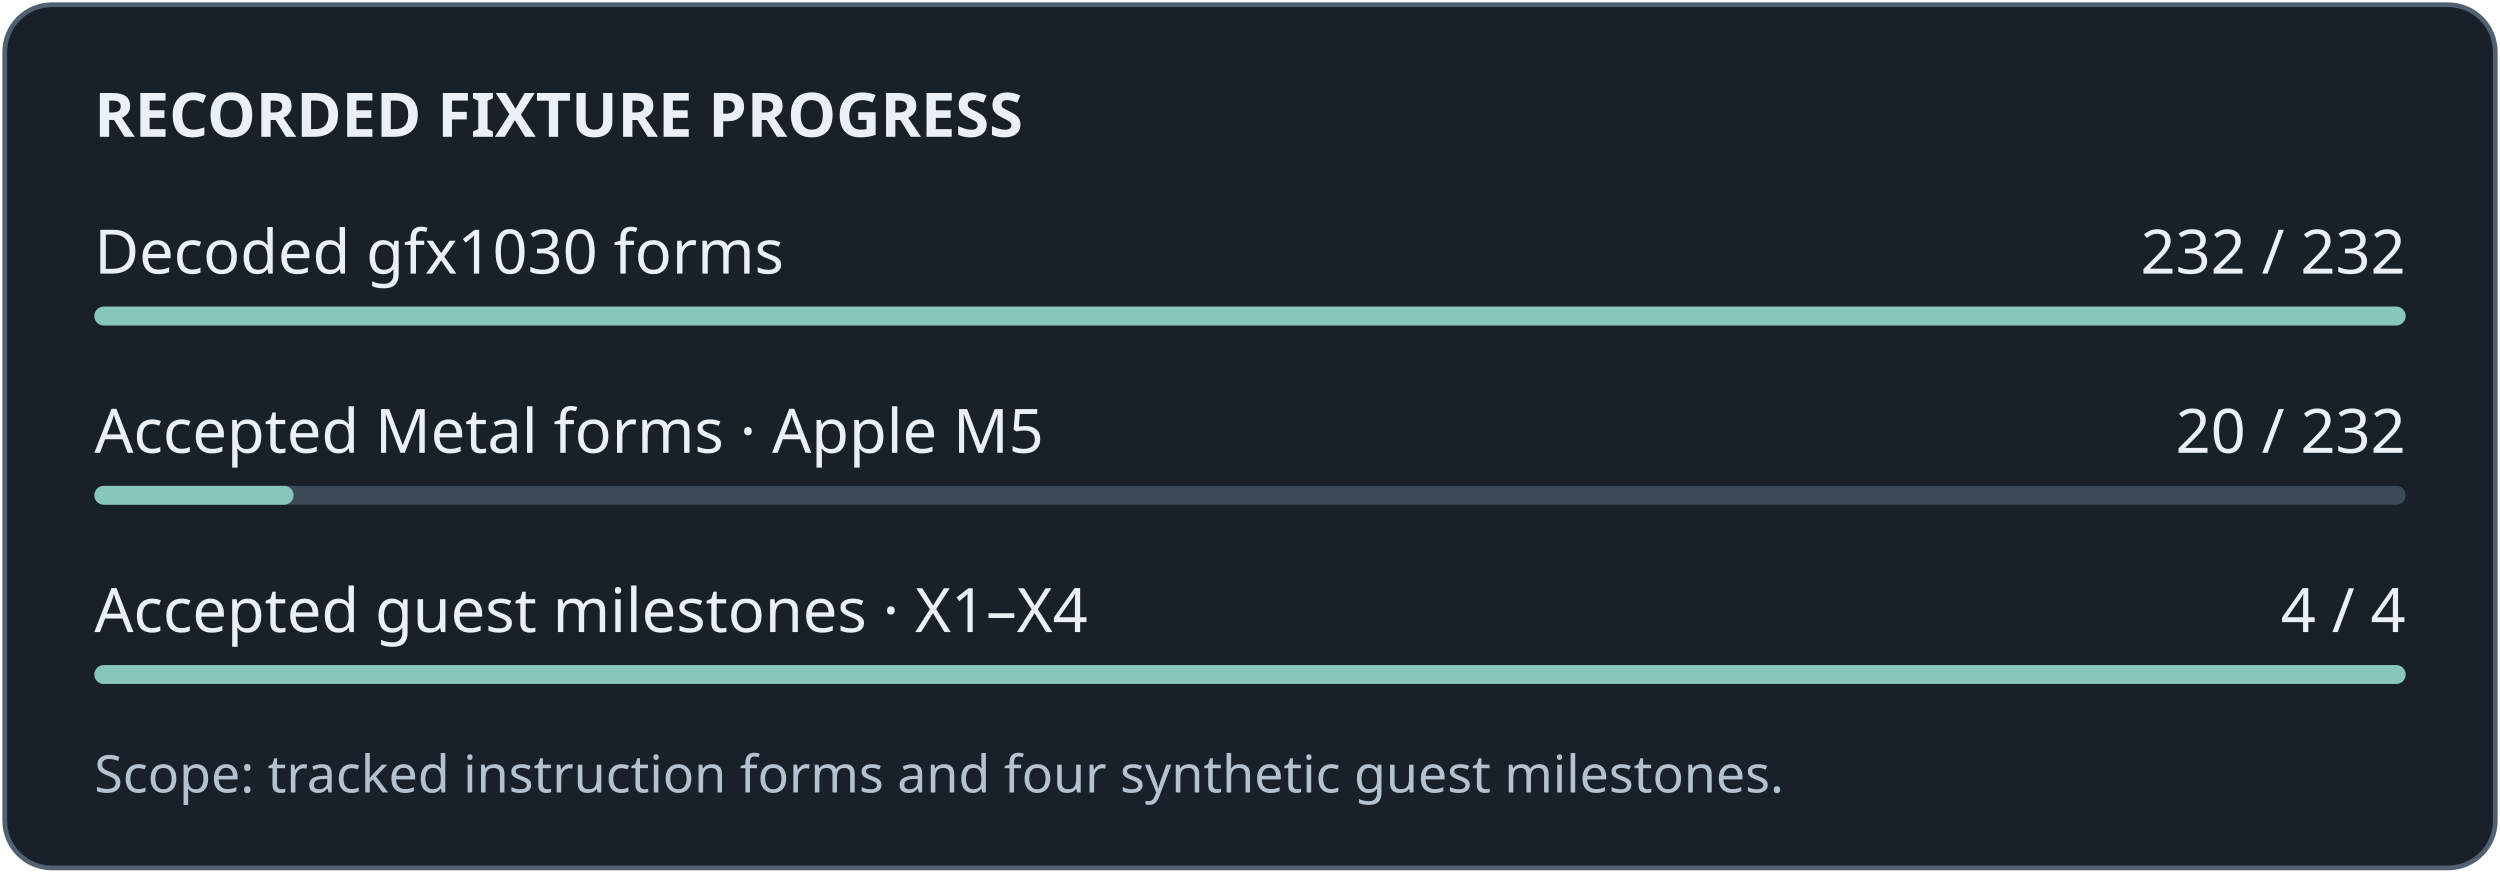
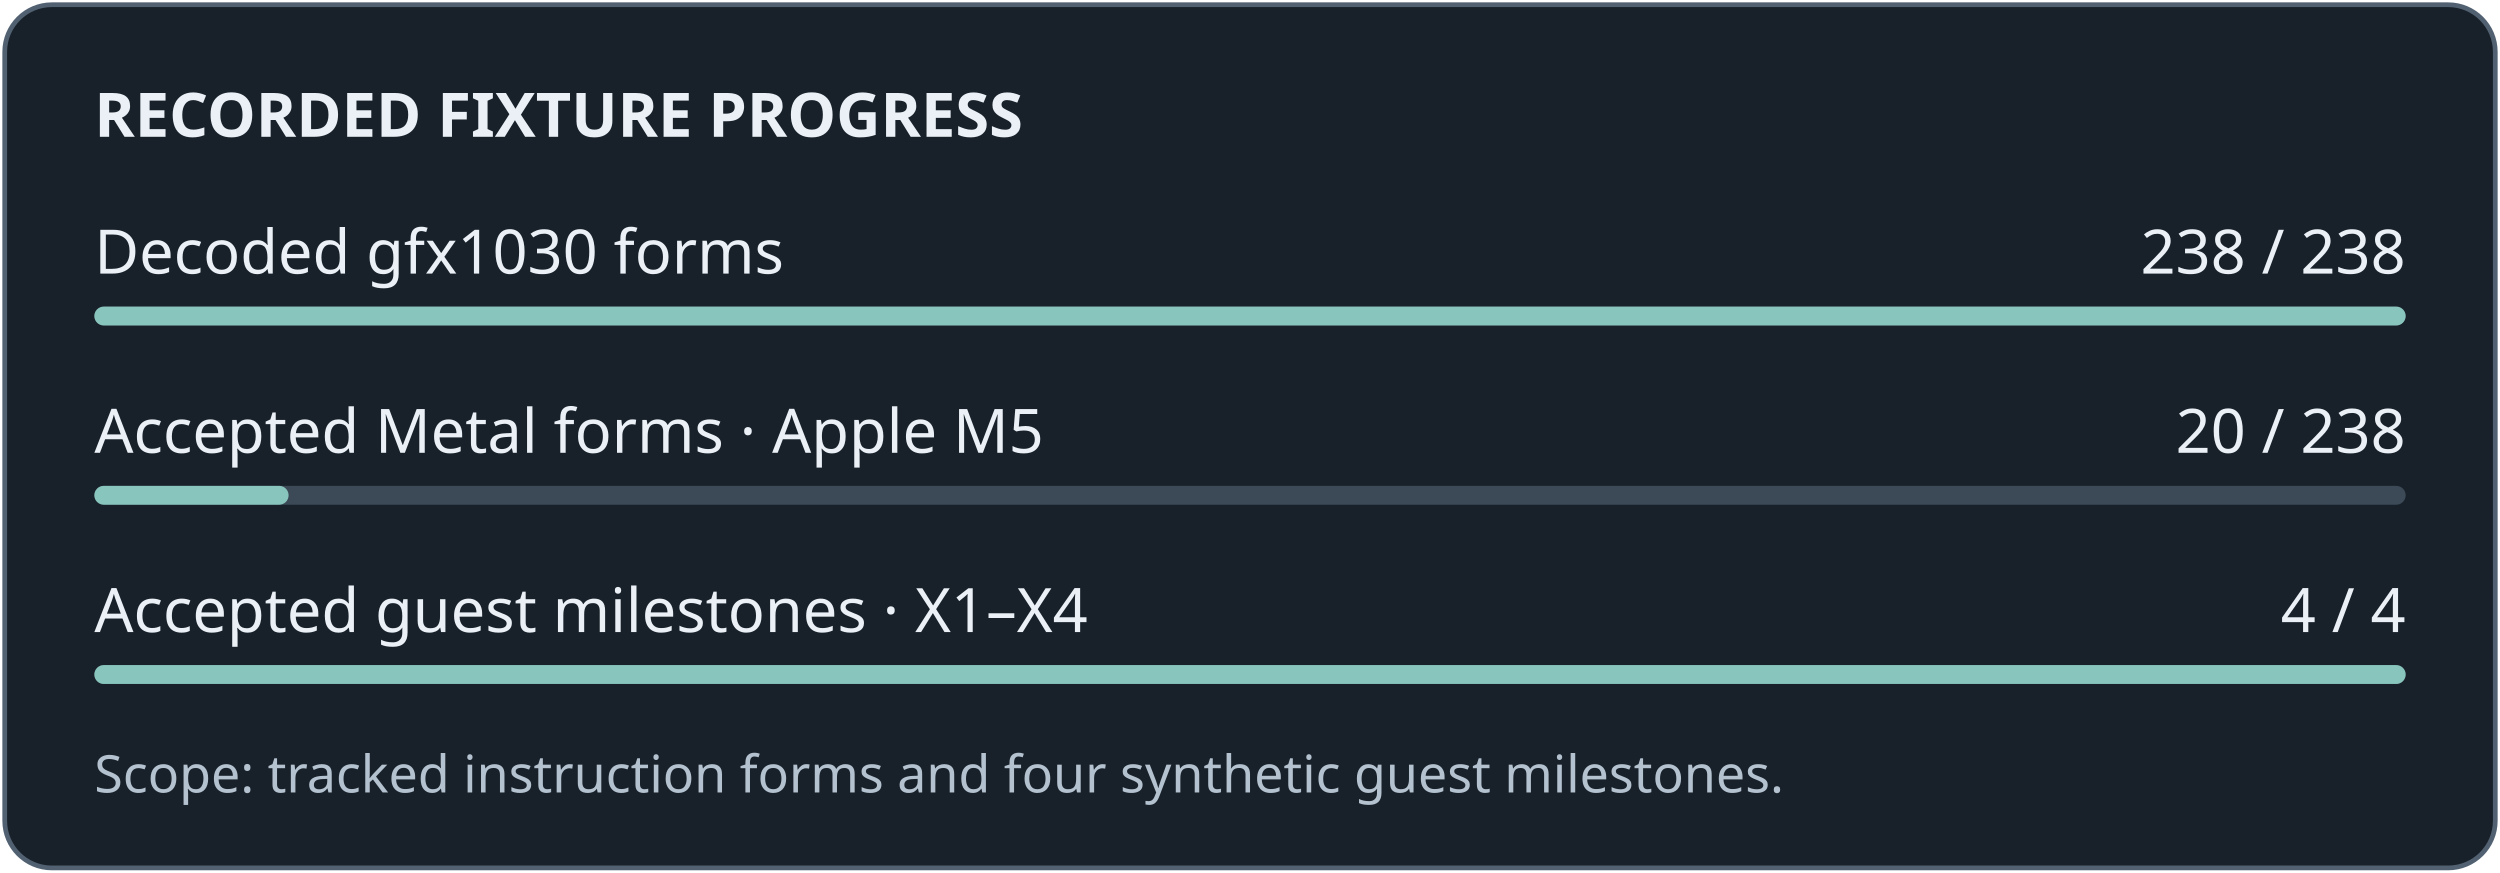
<svg xmlns="http://www.w3.org/2000/svg" width="530" height="185" viewBox="0 0 530 185" role="img" aria-labelledby="title description">
  <rect x="1" y="1" width="528" height="183" rx="10" fill="#18212a" stroke="#516171" />
  <g font-family="system-ui,sans-serif" fill="#eaf0f5">
    <text x="20" y="29" font-size="13" font-weight="700">RECORDED FIXTURE PROGRESS</text>
    <text x="20" y="58" font-size="13">Decoded gfx1030 forms</text>
-     <text x="510" y="58" font-size="13" text-anchor="end">232 / 232</text>
+     <text x="510" y="58" font-size="13" text-anchor="end">238 / 238</text>
    <rect x="20" y="65" width="490" height="4" rx="2" fill="#3c4a58" />
    <rect x="20" y="65" width="490.00" height="4" rx="2" fill="#88c6bd" />
    <text x="20" y="96" font-size="13">Accepted Metal forms · Apple M5</text>
-     <text x="510" y="96" font-size="13" text-anchor="end">20 / 232</text>
+     <text x="510" y="96" font-size="13" text-anchor="end">20 / 238</text>
    <rect x="20" y="103" width="490" height="4" rx="2" fill="#3c4a58" />
-     <rect x="20" y="103" width="42.24" height="4" rx="2" fill="#88c6bd" />
+     <rect x="20" y="103" width="41.18" height="4" rx="2" fill="#88c6bd" />
    <text x="20" y="134" font-size="13">Accepted guest milestones · X1–X4</text>
    <text x="510" y="134" font-size="13" text-anchor="end">4 / 4</text>
    <rect x="20" y="141" width="490" height="4" rx="2" fill="#3c4a58" />
    <rect x="20" y="141" width="490.00" height="4" rx="2" fill="#88c6bd" />
    <text x="20" y="168" font-size="11" fill="#b4c2d0">Scope: tracked instruction forms and four synthetic guest milestones.</text>
  </g>
</svg>
